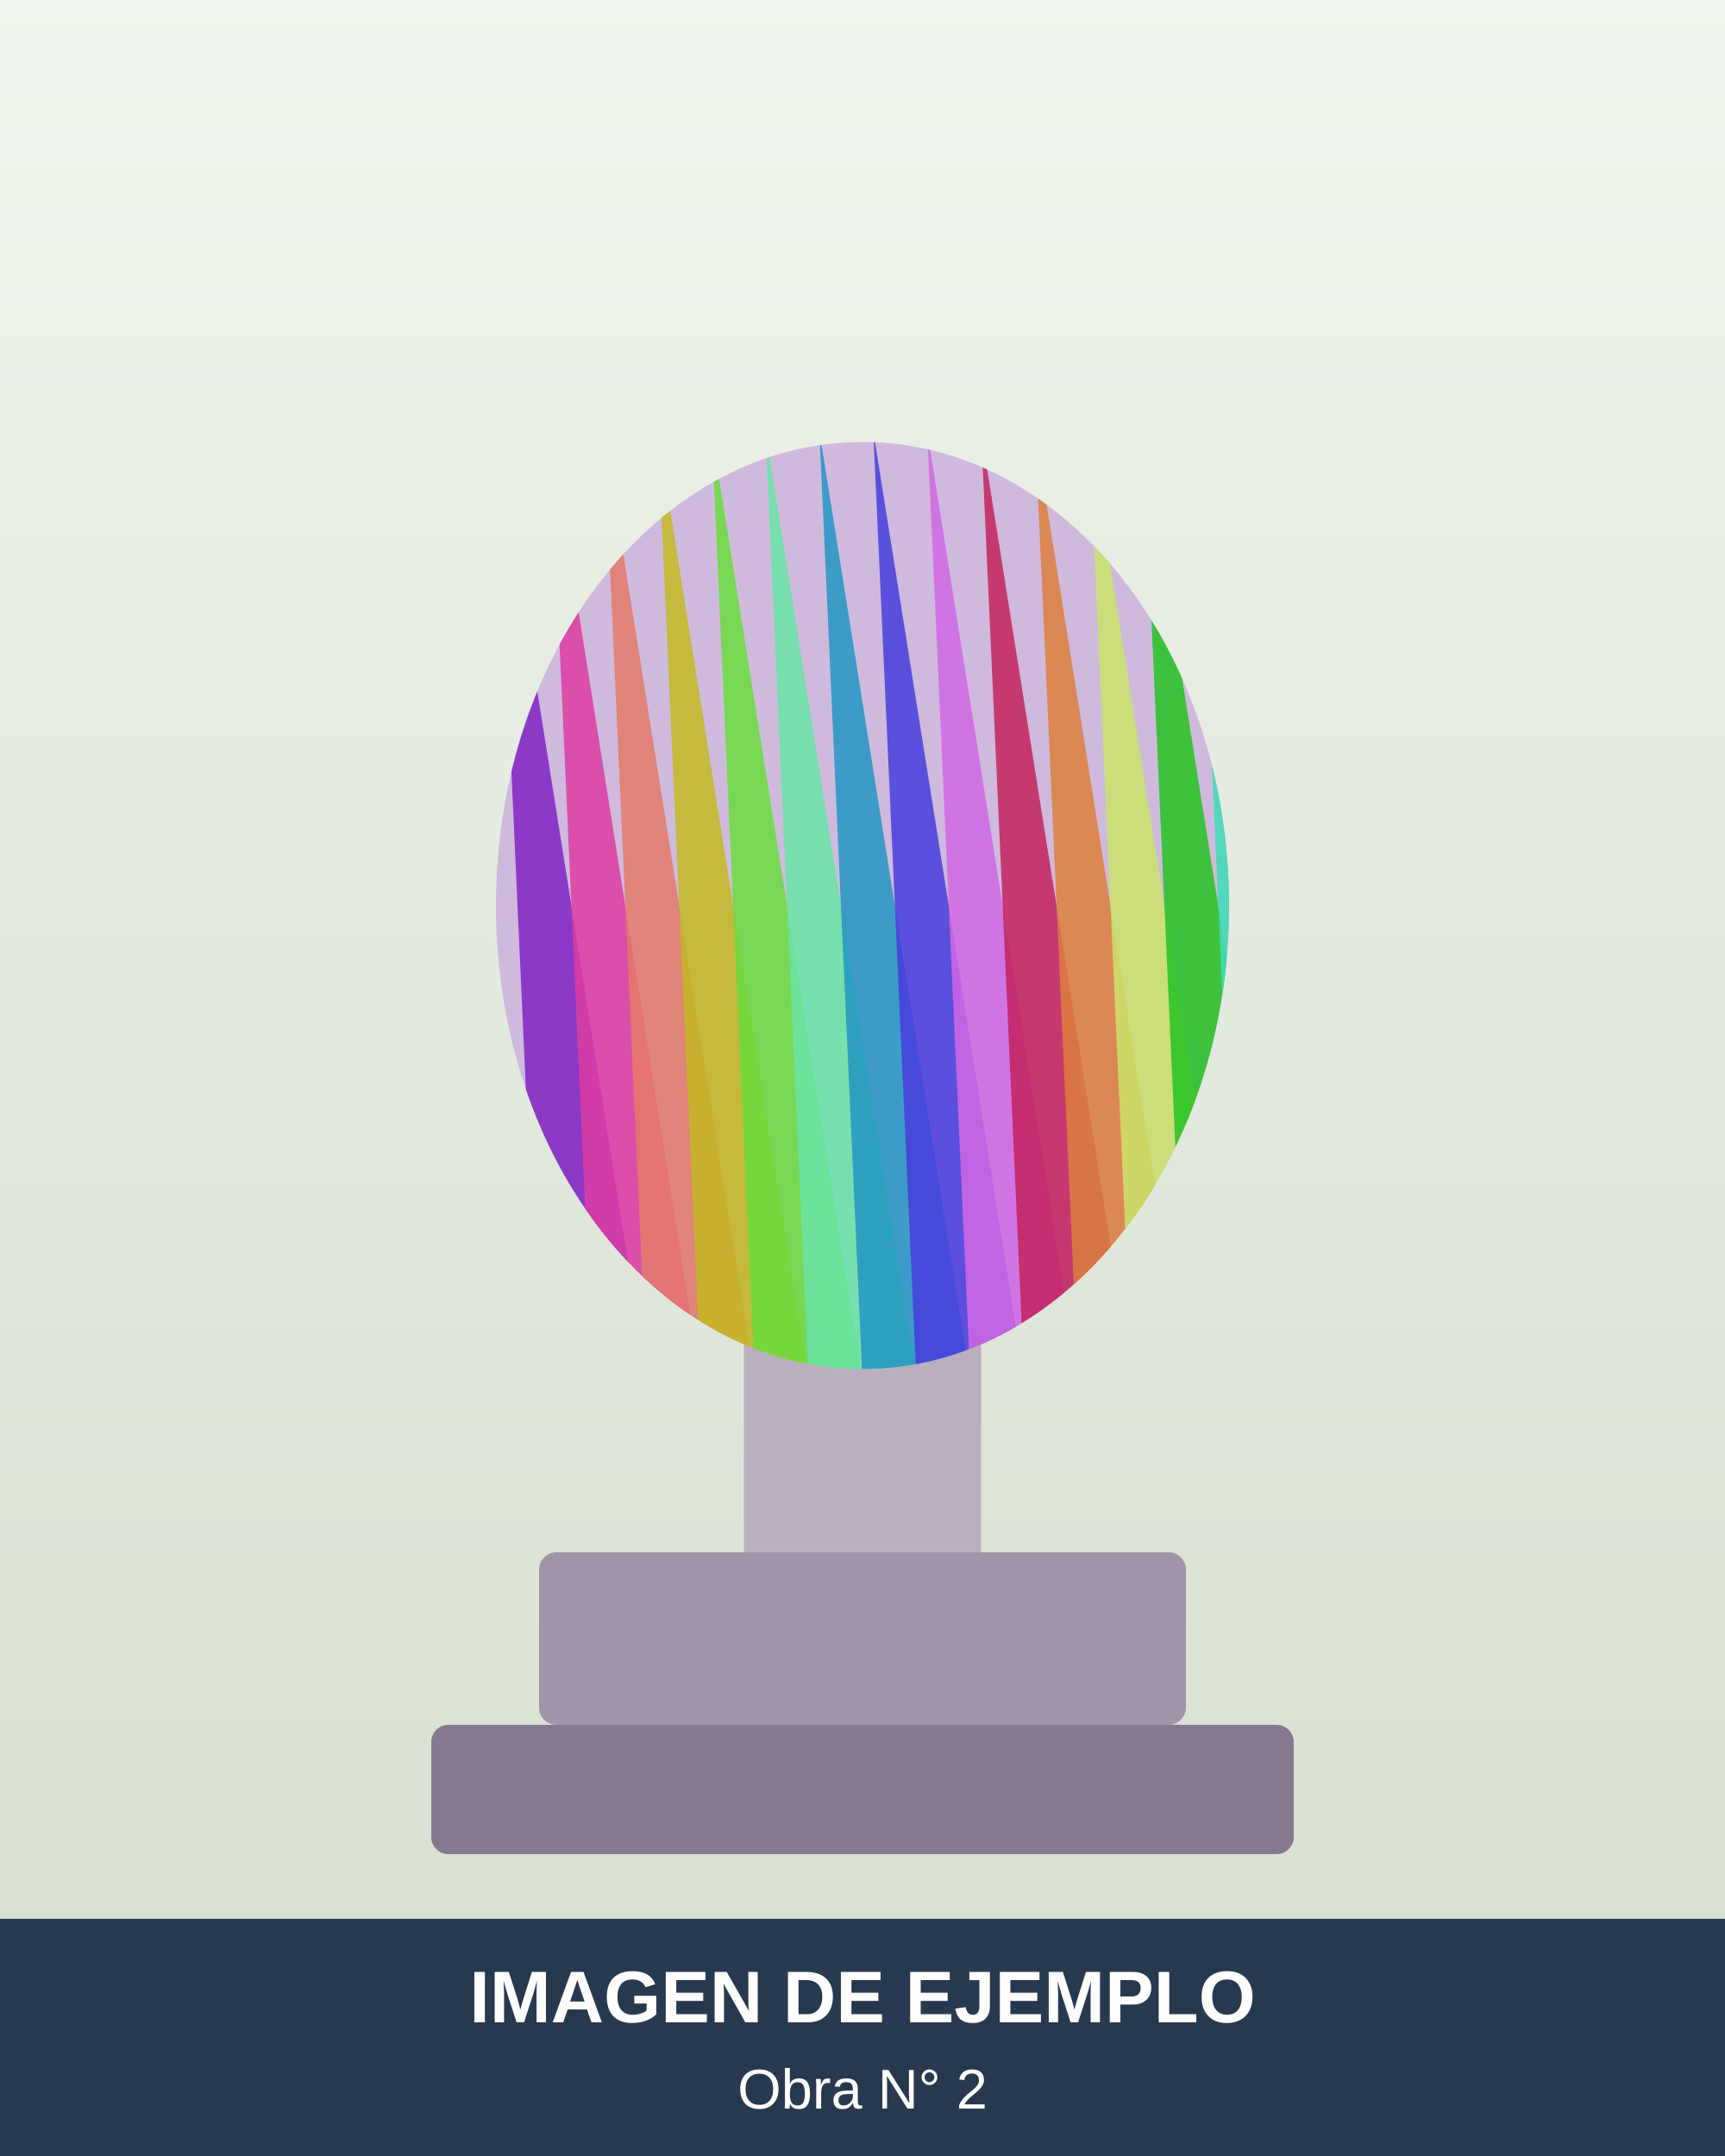
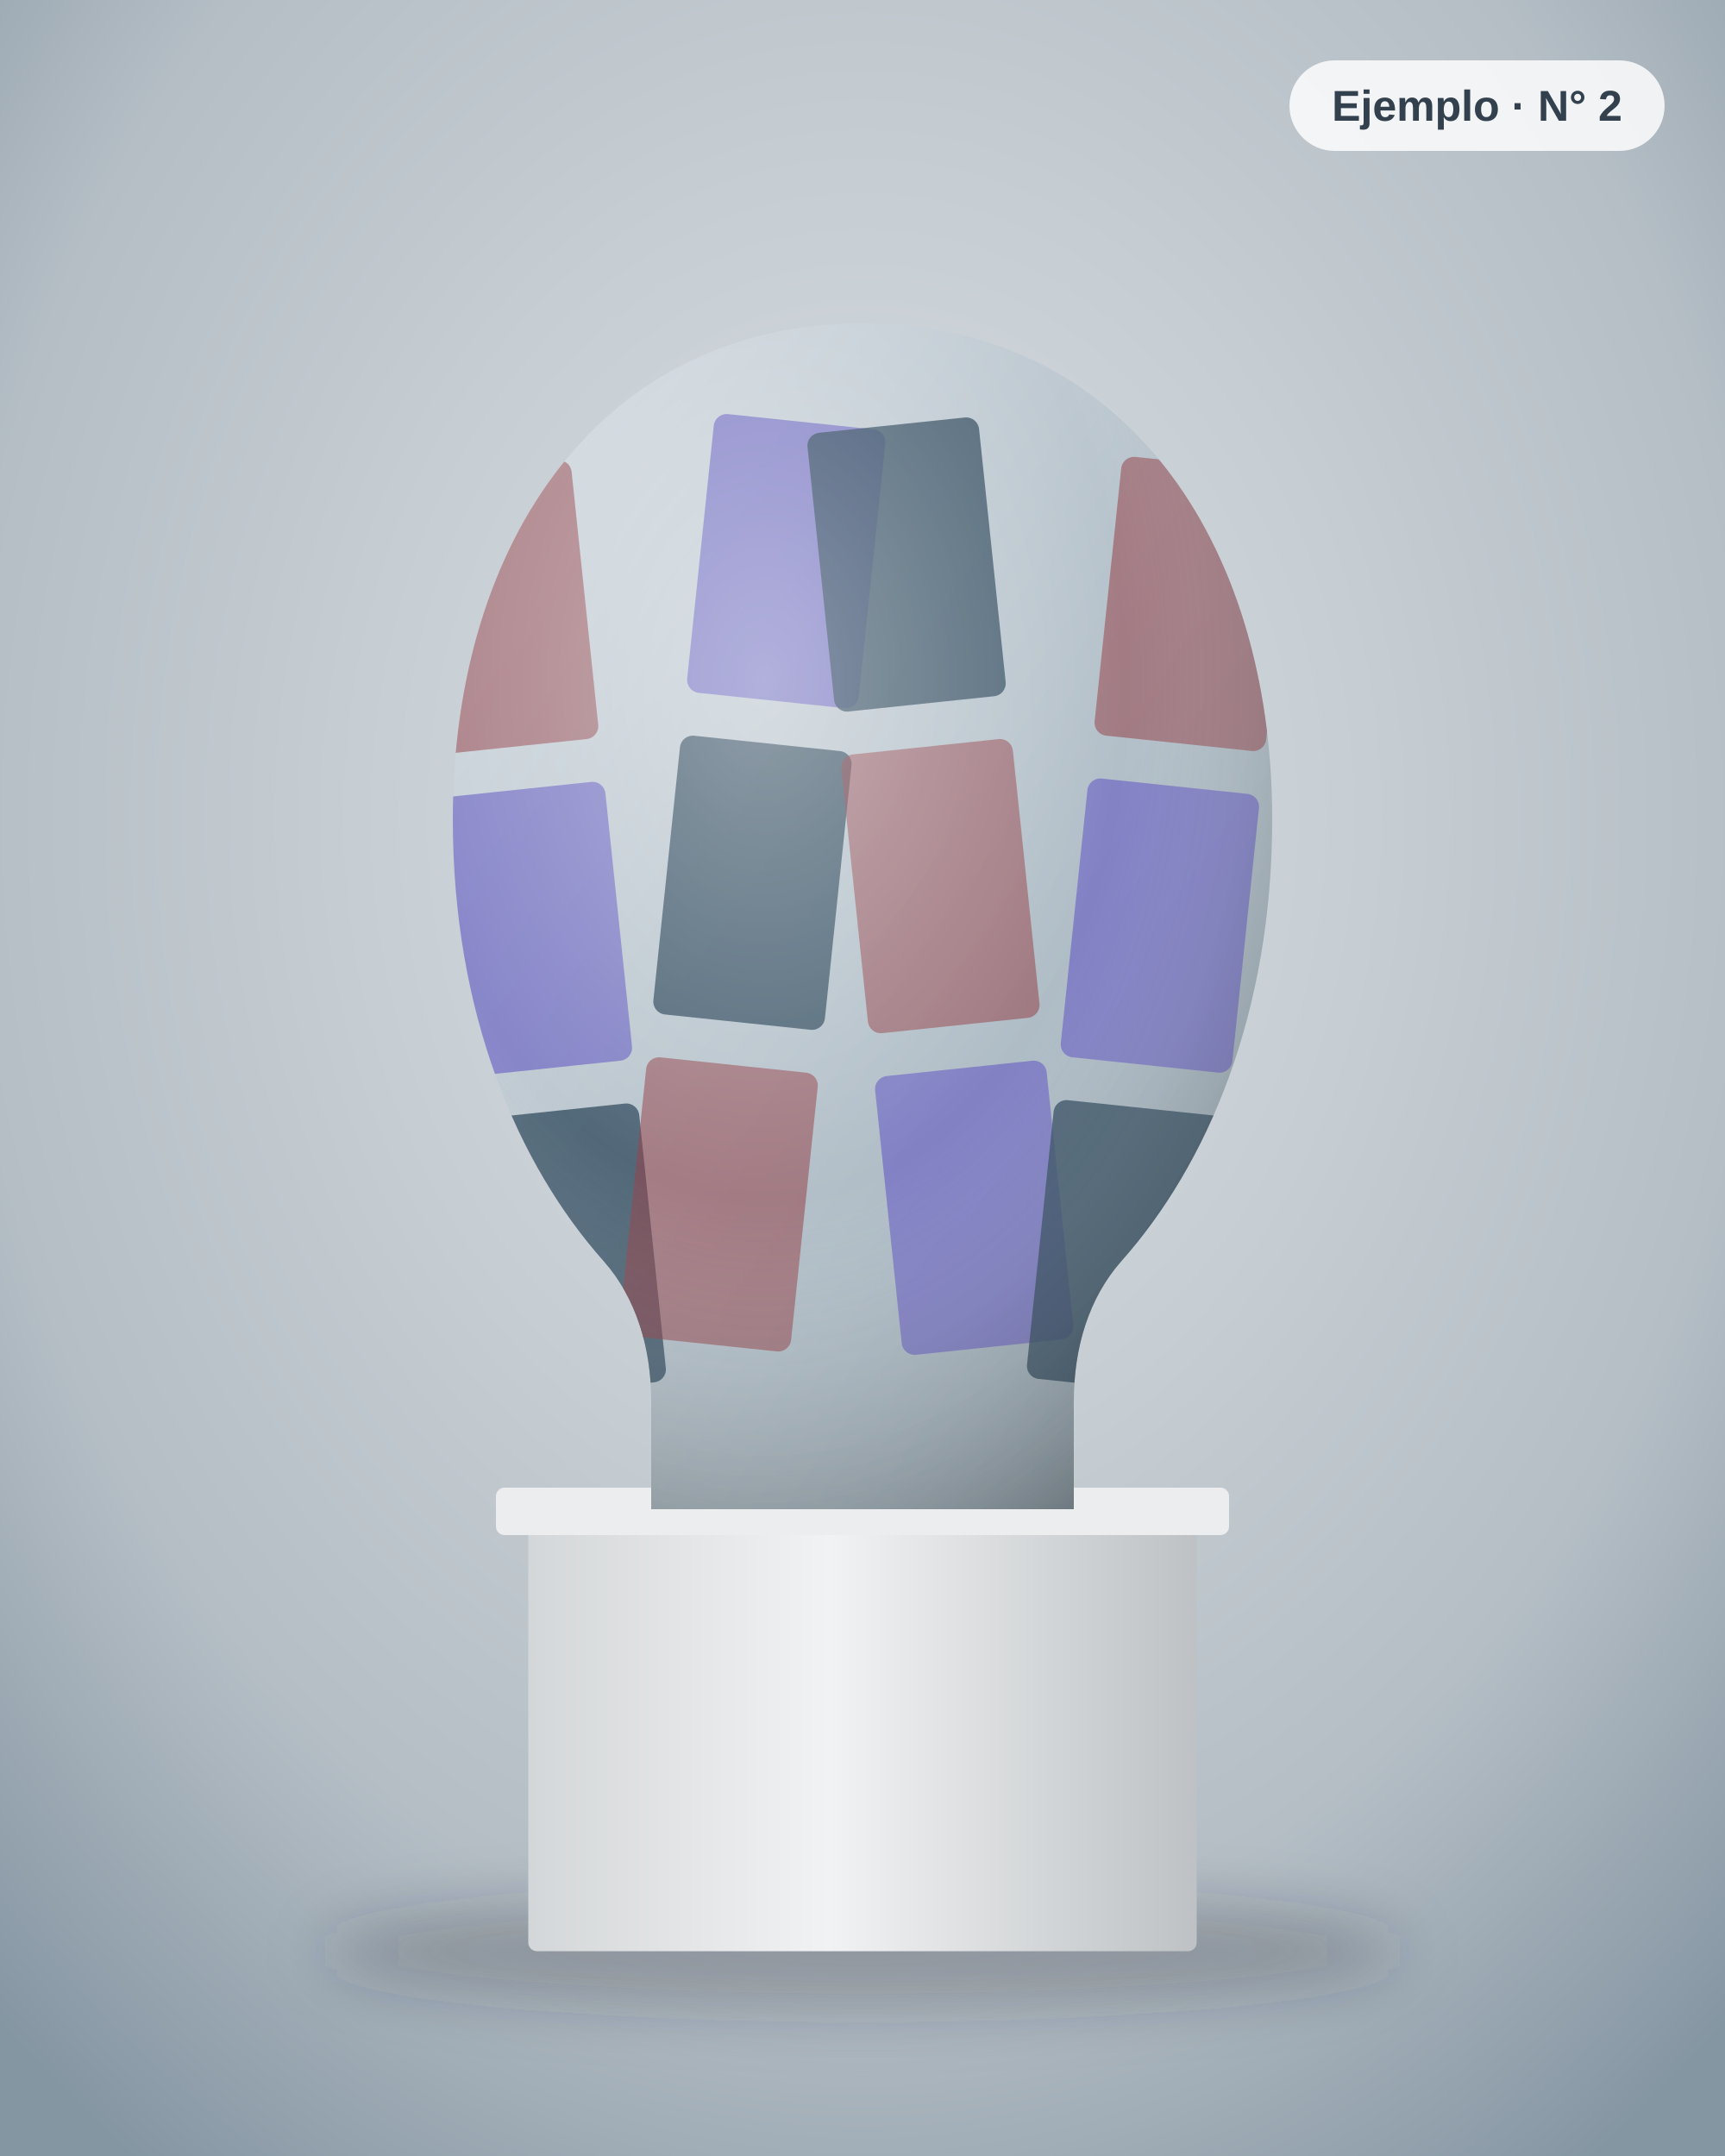
<svg xmlns="http://www.w3.org/2000/svg" viewBox="0 0 800 1000" width="800" height="1000">
  <defs>
-     <linearGradient id="f2" x1="0" y1="0" x2="0" y2="1">
-       <stop offset="0" stop-color="hsl(95 25% 94%)" />
-       <stop offset="1" stop-color="hsl(95 20% 84%)" />
+     <radialGradient id="fondoo2" cx="50%" cy="38%" r="75%">
+       <stop offset="0" stop-color="hsl(205 14% 88% / 1)" />
+       <stop offset="0.7" stop-color="hsl(205 12% 74% / 1)" />
+       <stop offset="1" stop-color="hsl(205 14% 58% / 1)" />
+     </radialGradient>
+     <linearGradient id="pielo2" x1="0" y1="0" x2="1" y2="1">
+       <stop offset="0" stop-color="hsl(205 18% 86% / 1)" />
+       <stop offset="1" stop-color="hsl(205 16% 66% / 1)" />
    </linearGradient>
-     <clipPath id="c2">
-       <ellipse cx="400" cy="420" rx="170" ry="215" />
+     <radialGradient id="luzo2" cx="38%" cy="30%" r="80%">
+       <stop offset="0" stop-color="#ffffff" stop-opacity="0.35" />
+       <stop offset="0.55" stop-color="#ffffff" stop-opacity="0" />
+       <stop offset="1" stop-color="#000000" stop-opacity="0.32" />
+     </radialGradient>
+     <linearGradient id="pedestalo2" x1="0" y1="0" x2="1" y2="0">
+       <stop offset="0" stop-color="hsl(205 6% 84% / 1)" />
+       <stop offset="0.45" stop-color="hsl(205 6% 95% / 1)" />
+       <stop offset="1" stop-color="hsl(205 6% 76% / 1)" />
+     </linearGradient>
+     <clipPath id="clipo2">
+       <path d="M400 150 C 520 150 590 250 590 380 C 590 470 560 540 520 585 C 505 602 498 625 498 650 L 498 700 L 302 700 L 302 650 C 302 625 295 602 280 585 C 240 540 210 470 210 380 C 210 250 280 150 400 150 Z" />
    </clipPath>
+     <filter id="bluro2" x="-20%" y="-200%" width="140%" height="500%">
+       <feGaussianBlur stdDeviation="14" />
+     </filter>
  </defs>
-   <rect width="800" height="1000" fill="url(#f2)" />
-   <rect x="345" y="600" width="110" height="130" fill="hsl(275 12% 72%)" />
-   <rect x="250" y="720" width="300" height="80" rx="8" fill="hsl(275 10% 62%)" />
-   <rect x="200" y="800" width="400" height="60" rx="8" fill="hsl(275 10% 52%)" />
-   <g clip-path="url(#c2)">
-     <rect width="800" height="1000" fill="hsl(275 35% 80%)" />
-     <polygon points="230,200 300,640 250,640" fill="hsl(275 70% 45%)" opacity="0.85" />
-     <polygon points="255,200 325,640 275,640" fill="hsl(322 70% 55%)" opacity="0.85" />
-     <polygon points="280,200 350,640 300,640" fill="hsl(9 70% 65%)" opacity="0.85" />
-     <polygon points="305,200 375,640 325,640" fill="hsl(56 70% 45%)" opacity="0.85" />
-     <polygon points="330,200 400,640 350,640" fill="hsl(103 70% 55%)" opacity="0.85" />
-     <polygon points="355,200 425,640 375,640" fill="hsl(150 70% 65%)" opacity="0.85" />
-     <polygon points="380,200 450,640 400,640" fill="hsl(197 70% 45%)" opacity="0.85" />
-     <polygon points="405,200 475,640 425,640" fill="hsl(244 70% 55%)" opacity="0.85" />
-     <polygon points="430,200 500,640 450,640" fill="hsl(291 70% 65%)" opacity="0.85" />
-     <polygon points="455,200 525,640 475,640" fill="hsl(338 70% 45%)" opacity="0.85" />
-     <polygon points="480,200 550,640 500,640" fill="hsl(25 70% 55%)" opacity="0.85" />
-     <polygon points="505,200 575,640 525,640" fill="hsl(72 70% 65%)" opacity="0.85" />
-     <polygon points="530,200 600,640 550,640" fill="hsl(119 70% 45%)" opacity="0.85" />
-     <polygon points="555,200 625,640 575,640" fill="hsl(166 70% 55%)" opacity="0.85" />
+   <rect width="800" height="1000" fill="url(#fondoo2)" />
+   <ellipse cx="400" cy="905" rx="250" ry="26" fill="hsl(205 12% 20% / 0.28)" filter="url(#bluro2)" />
+   <rect x="245" y="700" width="310" height="205" rx="4" fill="url(#pedestalo2)" />
+   <rect x="230" y="690" width="340" height="22" rx="4" fill="hsl(205 8% 93% / 1)" />
+   <path d="M400 150 C 520 150 590 250 590 380 C 590 470 560 540 520 585 C 505 602 498 625 498 650 L 498 700 L 302 700 L 302 650 C 302 625 295 602 280 585 C 240 540 210 470 210 380 C 210 250 280 150 400 150 Z" fill="url(#pielo2)" />
+   <g clip-path="url(#clipo2)">
+     <rect x="210" y="200" width="80" height="130" rx="6" fill="hsl(355 38% 42% / 1)" opacity="0.55" transform="rotate(-6 400 450)" />
+     <rect x="305" y="200" width="80" height="130" rx="6" fill="hsl(245 45% 58% / 1)" opacity="0.67" transform="rotate(6 400 450)" />
+     <rect x="400" y="200" width="80" height="130" rx="6" fill="hsl(205 30% 30% / 1)" opacity="0.79" transform="rotate(-6 400 450)" />
+     <rect x="495" y="200" width="80" height="130" rx="6" fill="hsl(355 38% 42% / 1)" opacity="0.55" transform="rotate(6 400 450)" />
+     <rect x="210" y="350" width="80" height="130" rx="6" fill="hsl(245 45% 58% / 1)" opacity="0.67" transform="rotate(-6 400 450)" />
+     <rect x="305" y="350" width="80" height="130" rx="6" fill="hsl(205 30% 30% / 1)" opacity="0.79" transform="rotate(6 400 450)" />
+     <rect x="400" y="350" width="80" height="130" rx="6" fill="hsl(355 38% 42% / 1)" opacity="0.55" transform="rotate(-6 400 450)" />
+     <rect x="495" y="350" width="80" height="130" rx="6" fill="hsl(245 45% 58% / 1)" opacity="0.67" transform="rotate(6 400 450)" />
+     <rect x="210" y="500" width="80" height="130" rx="6" fill="hsl(205 30% 30% / 1)" opacity="0.79" transform="rotate(-6 400 450)" />
+     <rect x="305" y="500" width="80" height="130" rx="6" fill="hsl(355 38% 42% / 1)" opacity="0.55" transform="rotate(6 400 450)" />
+     <rect x="400" y="500" width="80" height="130" rx="6" fill="hsl(245 45% 58% / 1)" opacity="0.67" transform="rotate(-6 400 450)" />
+     <rect x="495" y="500" width="80" height="130" rx="6" fill="hsl(205 30% 30% / 1)" opacity="0.79" transform="rotate(6 400 450)" />
  </g>
-   <rect x="0" y="890" width="800" height="110" fill="#10233d" opacity="0.88" />
-   <text x="400" y="938" text-anchor="middle" font-family="Segoe UI, Arial, sans-serif" font-size="34" font-weight="800" fill="#ffffff">IMAGEN DE EJEMPLO</text>
-   <text x="400" y="978" text-anchor="middle" font-family="Segoe UI, Arial, sans-serif" font-size="26" fill="#ffffff">Obra N° 2</text>
+   <path d="M400 150 C 520 150 590 250 590 380 C 590 470 560 540 520 585 C 505 602 498 625 498 650 L 498 700 L 302 700 L 302 650 C 302 625 295 602 280 585 C 240 540 210 470 210 380 C 210 250 280 150 400 150 Z" fill="url(#luzo2)" />
+   <g font-family="Segoe UI, Arial, sans-serif">
+     <rect x="598" y="28" width="174" height="42" rx="21" fill="#ffffff" fill-opacity="0.82" />
+     <text x="685" y="56" text-anchor="middle" font-size="20" font-weight="700" fill="#33414f">Ejemplo · N° 2</text>
+   </g>
</svg>
